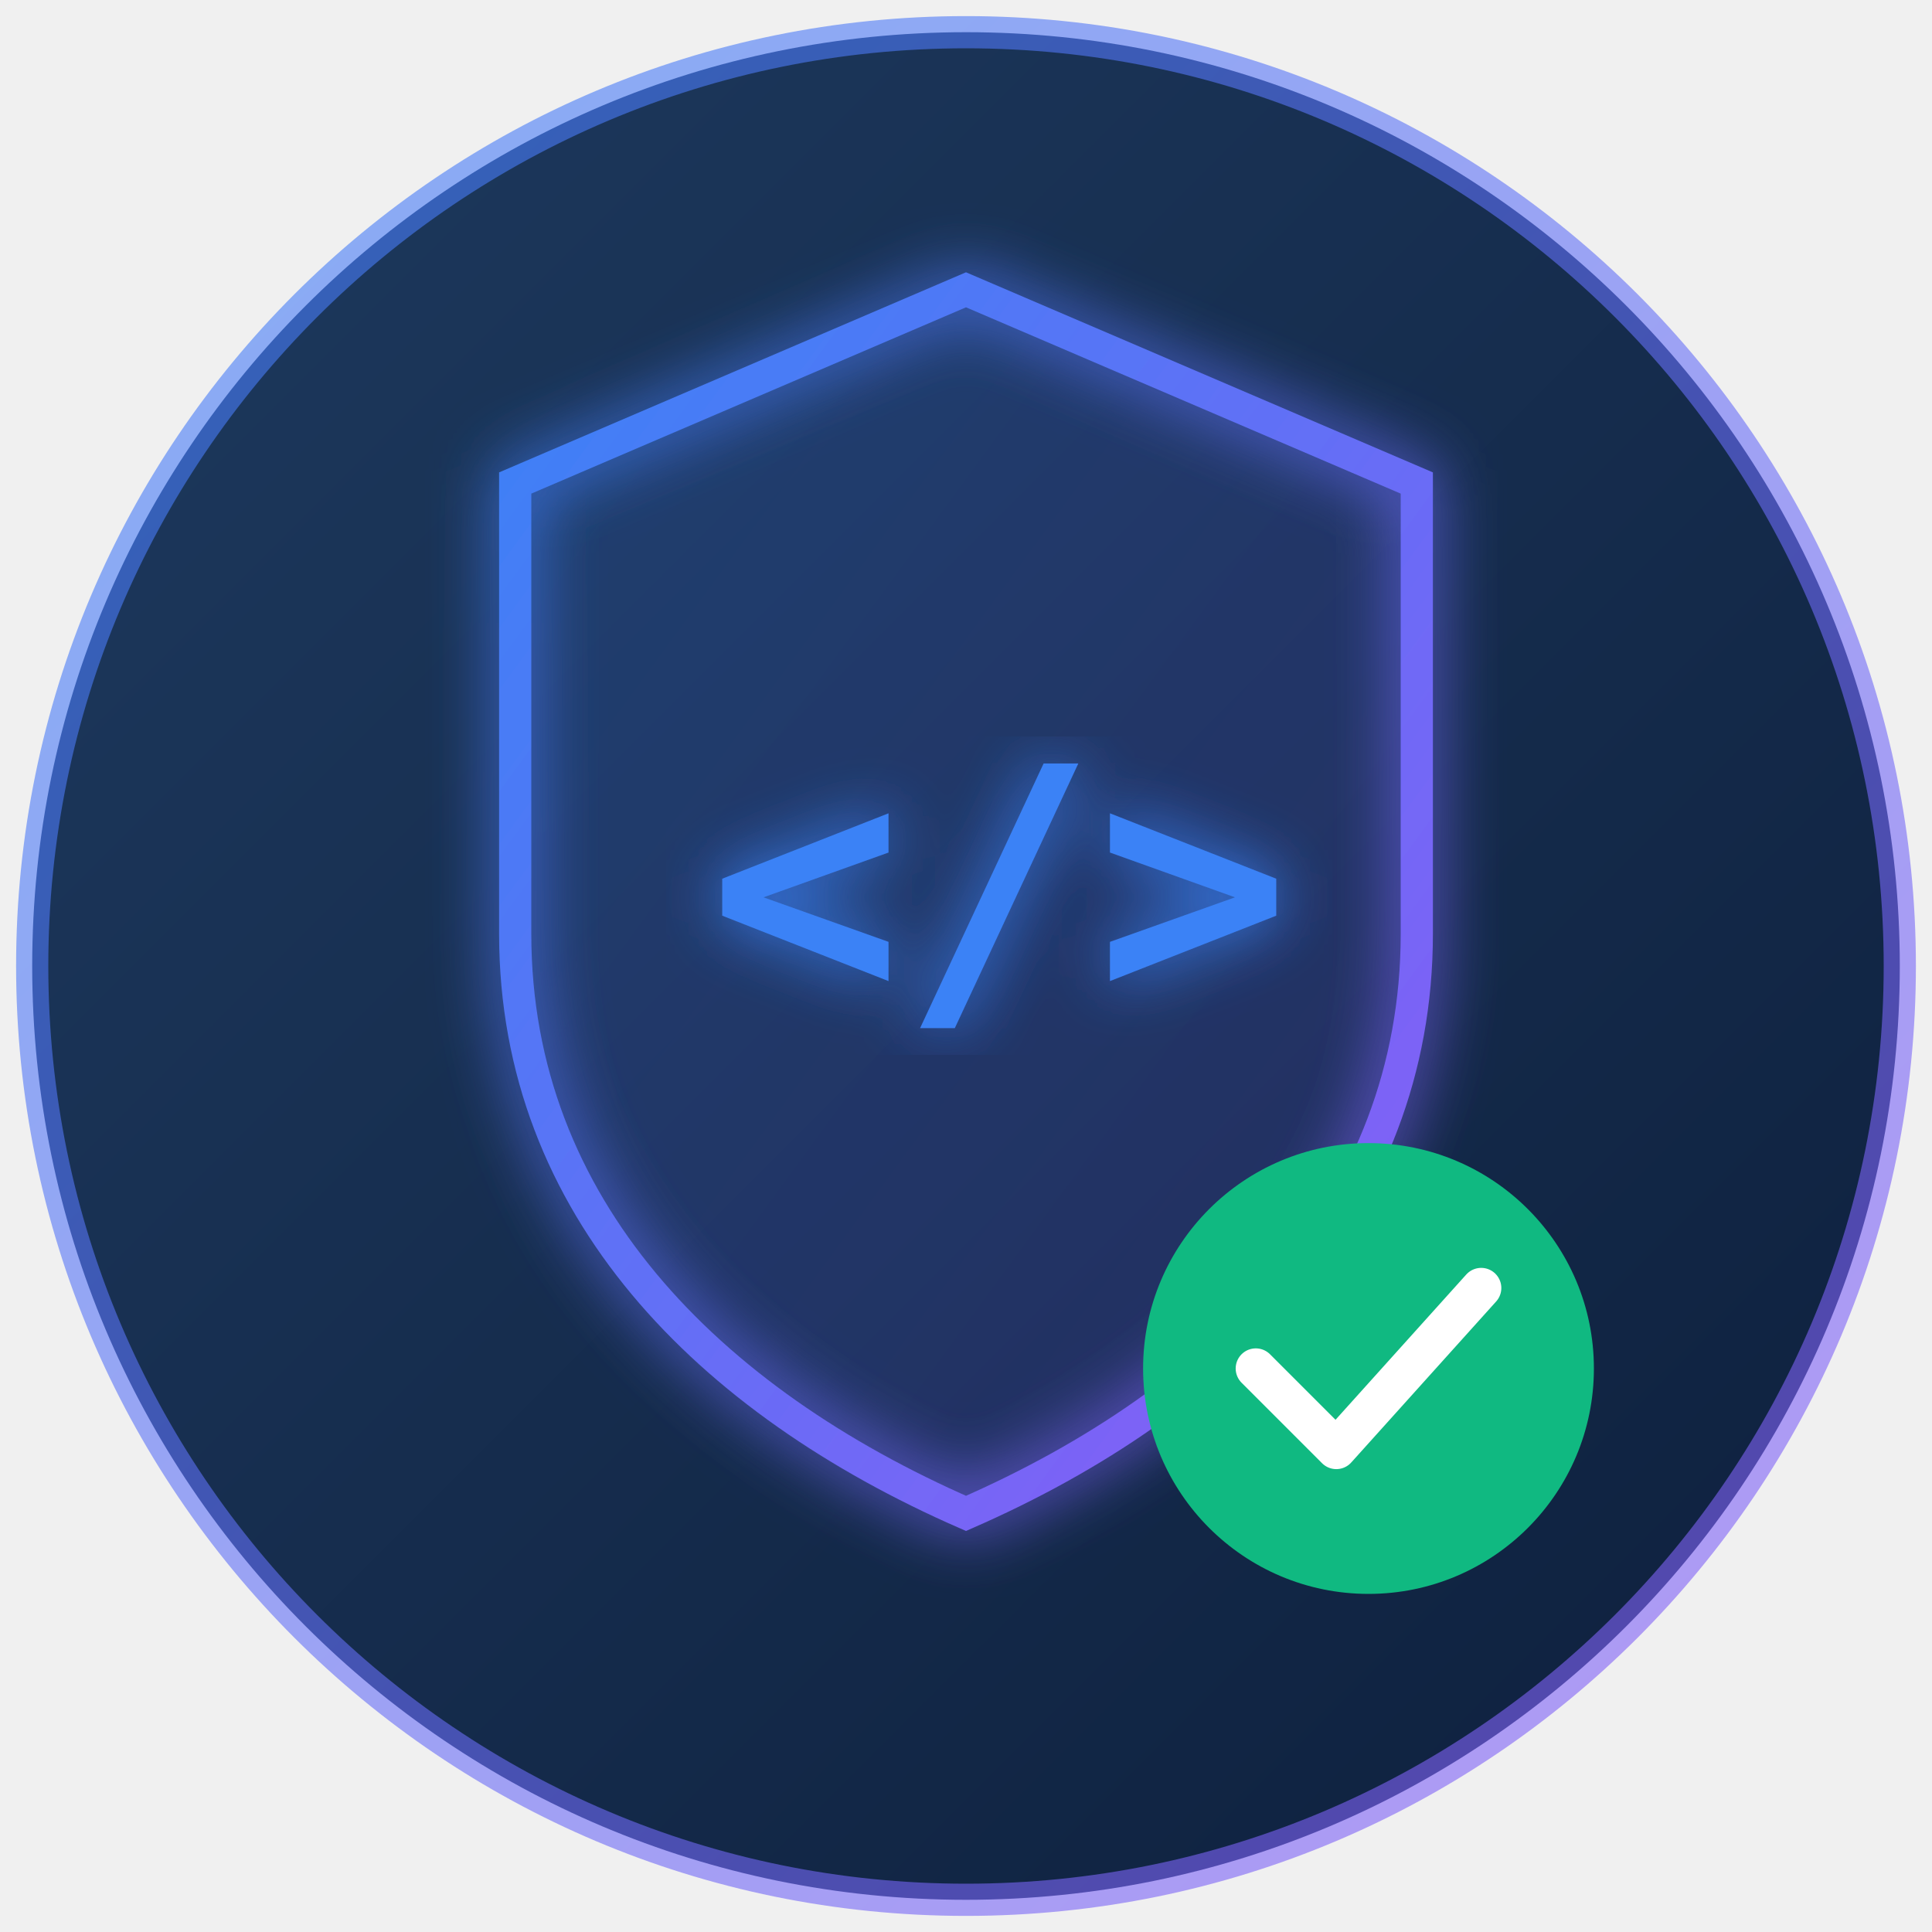
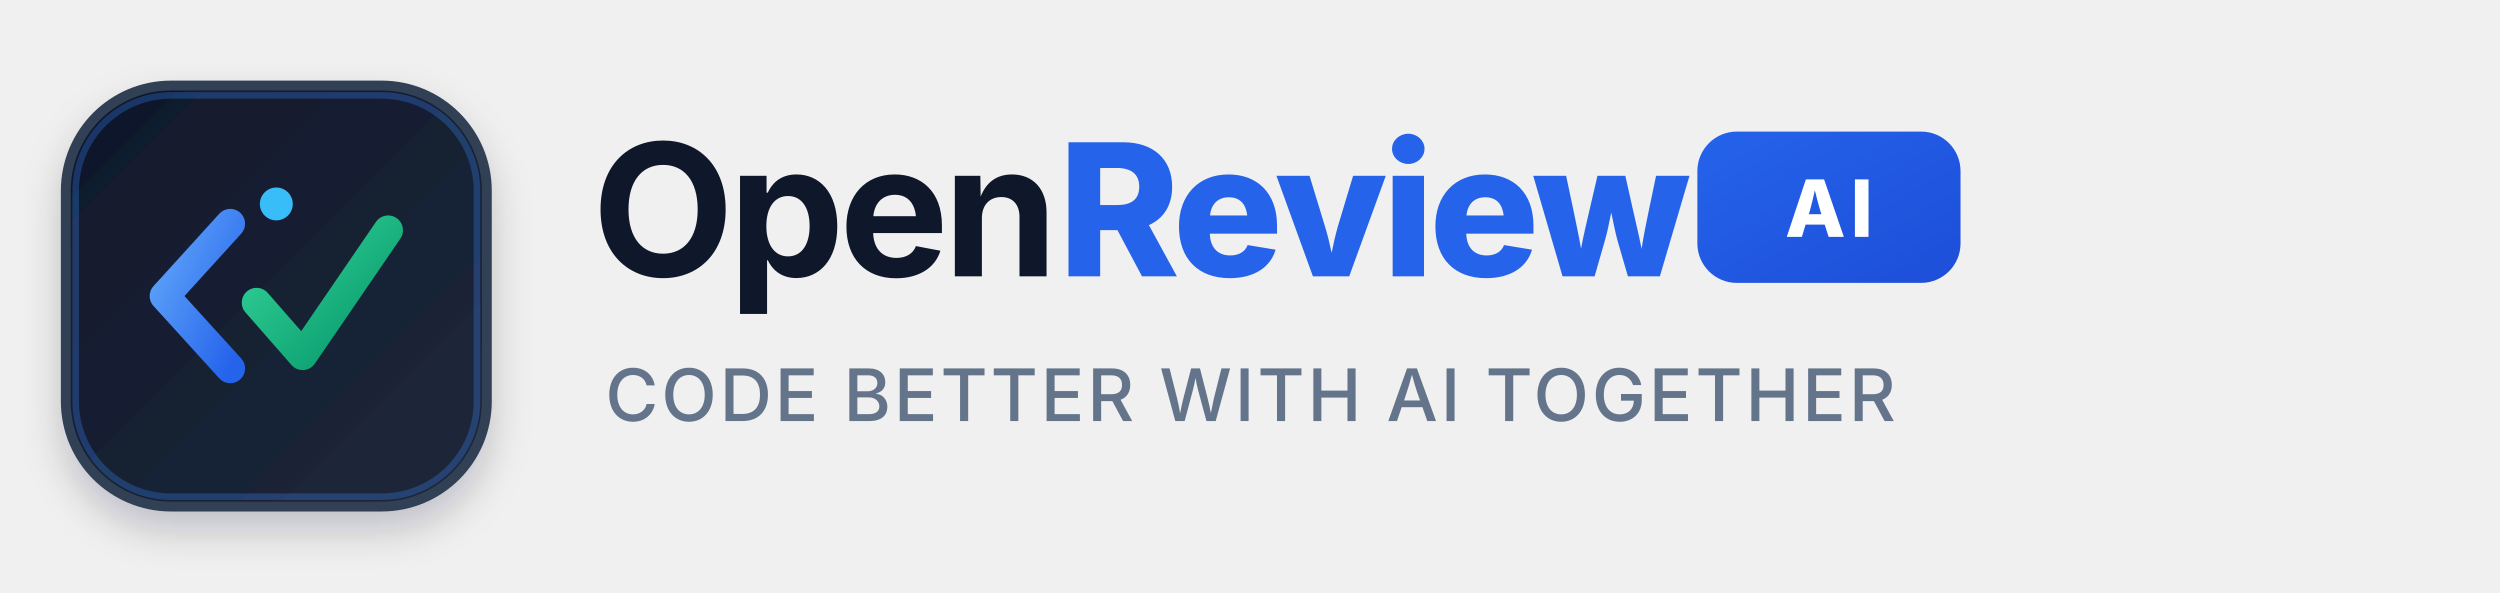
- <svg xmlns="http://www.w3.org/2000/svg" viewBox="0 0 120 120" width="120" height="120">
+ <svg xmlns="http://www.w3.org/2000/svg" viewBox="0 0 380 90" width="380" height="90">
  <defs>
-     <linearGradient id="bg" x1="0%" y1="0%" x2="100%" y2="100%">
-       <stop offset="0%" style="stop-color:#1E3A5F;stop-opacity:1" />
-       <stop offset="100%" style="stop-color:#0D1F3C;stop-opacity:1" />
+     <linearGradient id="sqGradH" x1="0%" y1="0%" x2="100%" y2="100%">
+       <stop offset="0%" stop-color="#0F172A" />
+       <stop offset="100%" stop-color="#1E293B" />
    </linearGradient>
-     <linearGradient id="accent" x1="0%" y1="0%" x2="100%" y2="100%">
-       <stop offset="0%" style="stop-color:#3B82F6;stop-opacity:1" />
-       <stop offset="100%" style="stop-color:#8B5CF6;stop-opacity:1" />
+     <linearGradient id="bracketGradH" x1="0%" y1="0%" x2="100%" y2="100%">
+       <stop offset="0%" stop-color="#60A5FA" />
+       <stop offset="100%" stop-color="#2563EB" />
    </linearGradient>
-     <filter id="glow">
-       <feGaussianBlur stdDeviation="2" result="coloredBlur" />
-       <feMerge>
-         <feMergeNode in="coloredBlur" />
-         <feMergeNode in="SourceGraphic" />
-       </feMerge>
+     <linearGradient id="checkGradH" x1="0%" y1="0%" x2="100%" y2="100%">
+       <stop offset="0%" stop-color="#34D399" />
+       <stop offset="100%" stop-color="#059669" />
+     </linearGradient>
+     <linearGradient id="aiPillGrad" x1="0%" y1="0%" x2="100%" y2="100%">
+       <stop offset="0%" stop-color="#2563EB" />
+       <stop offset="100%" stop-color="#1D4ED8" />
+     </linearGradient>
+     <filter id="softShadowH" x="-10%" y="-10%" width="125%" height="125%">
+       <feDropShadow dx="0" dy="3" stdDeviation="3" flood-color="#0F172A" flood-opacity="0.2" />
    </filter>
  </defs>
-   <circle cx="60" cy="60" r="58" fill="url(#bg)" />
-   <circle cx="60" cy="60" r="58" fill="none" stroke="url(#accent)" stroke-width="2" opacity="0.6" />
-   <path d="M60 18 L88 30 L88 58 C88 75 76 87 60 94 C44 87 32 75 32 58 L32 30 Z" fill="url(#accent)" opacity="0.15" />
-   <path d="M60 18 L88 30 L88 58 C88 75 76 87 60 94 C44 87 32 75 32 58 L32 30 Z" fill="none" stroke="url(#accent)" stroke-width="2" filter="url(#glow)" />
-   <text x="44" y="62" font-family="JetBrains Mono, monospace" font-size="20" font-weight="700" fill="#3B82F6" filter="url(#glow)">&lt;/&gt;</text>
-   <circle cx="85" cy="85" r="14" fill="#10B981" />
-   <path d="M78 85 L83 90 L92 80" stroke="white" stroke-width="2.5" stroke-linecap="round" stroke-linejoin="round" fill="none" />
+   <g transform="translate(10, 13)">
+     <rect x="0" y="0" width="64" height="64" rx="16" fill="url(#sqGradH)" stroke="#334155" stroke-width="1.5" filter="url(#softShadowH)" />
+     <rect x="1.5" y="1.5" width="61" height="61" rx="14.5" fill="none" stroke="#3B82F6" stroke-width="1" stroke-opacity="0.3" />
+     <path d="M 25 21 L 15 32 L 25 43" fill="none" stroke="url(#bracketGradH)" stroke-width="4.5" stroke-linecap="round" stroke-linejoin="round" />
+     <path d="M 29 33 L 36 41 L 49 22" fill="none" stroke="url(#checkGradH)" stroke-width="4.5" stroke-linecap="round" stroke-linejoin="round" />
+     <circle cx="32" cy="18" r="2.5" fill="#38BDF8" />
+   </g>
+   <g transform="translate(90, 42)">
+     <text x="0" y="0" font-family="-apple-system, BlinkMacSystemFont, 'Inter', 'Segoe UI', Roboto, sans-serif" font-size="28" font-weight="700" letter-spacing="-0.03em" fill="#0F172A">
+       Open<tspan fill="#2563EB" font-weight="800">Review</tspan>
+     </text>
+     <rect x="168" y="-22" width="40" height="23" rx="6" fill="url(#aiPillGrad)" />
+     <text x="188" y="-6" font-family="-apple-system, BlinkMacSystemFont, 'Inter', 'Segoe UI', Roboto, sans-serif" font-size="12" font-weight="800" letter-spacing="0.06em" fill="#FFFFFF" text-anchor="middle">
+       AI
+     </text>
+     <text x="2" y="22" font-family="-apple-system, BlinkMacSystemFont, 'Inter', 'Segoe UI', Roboto, sans-serif" font-size="11" font-weight="500" letter-spacing="0.04em" fill="#64748B">
+       CODE BETTER WITH AI TOGETHER
+     </text>
+   </g>
</svg>
